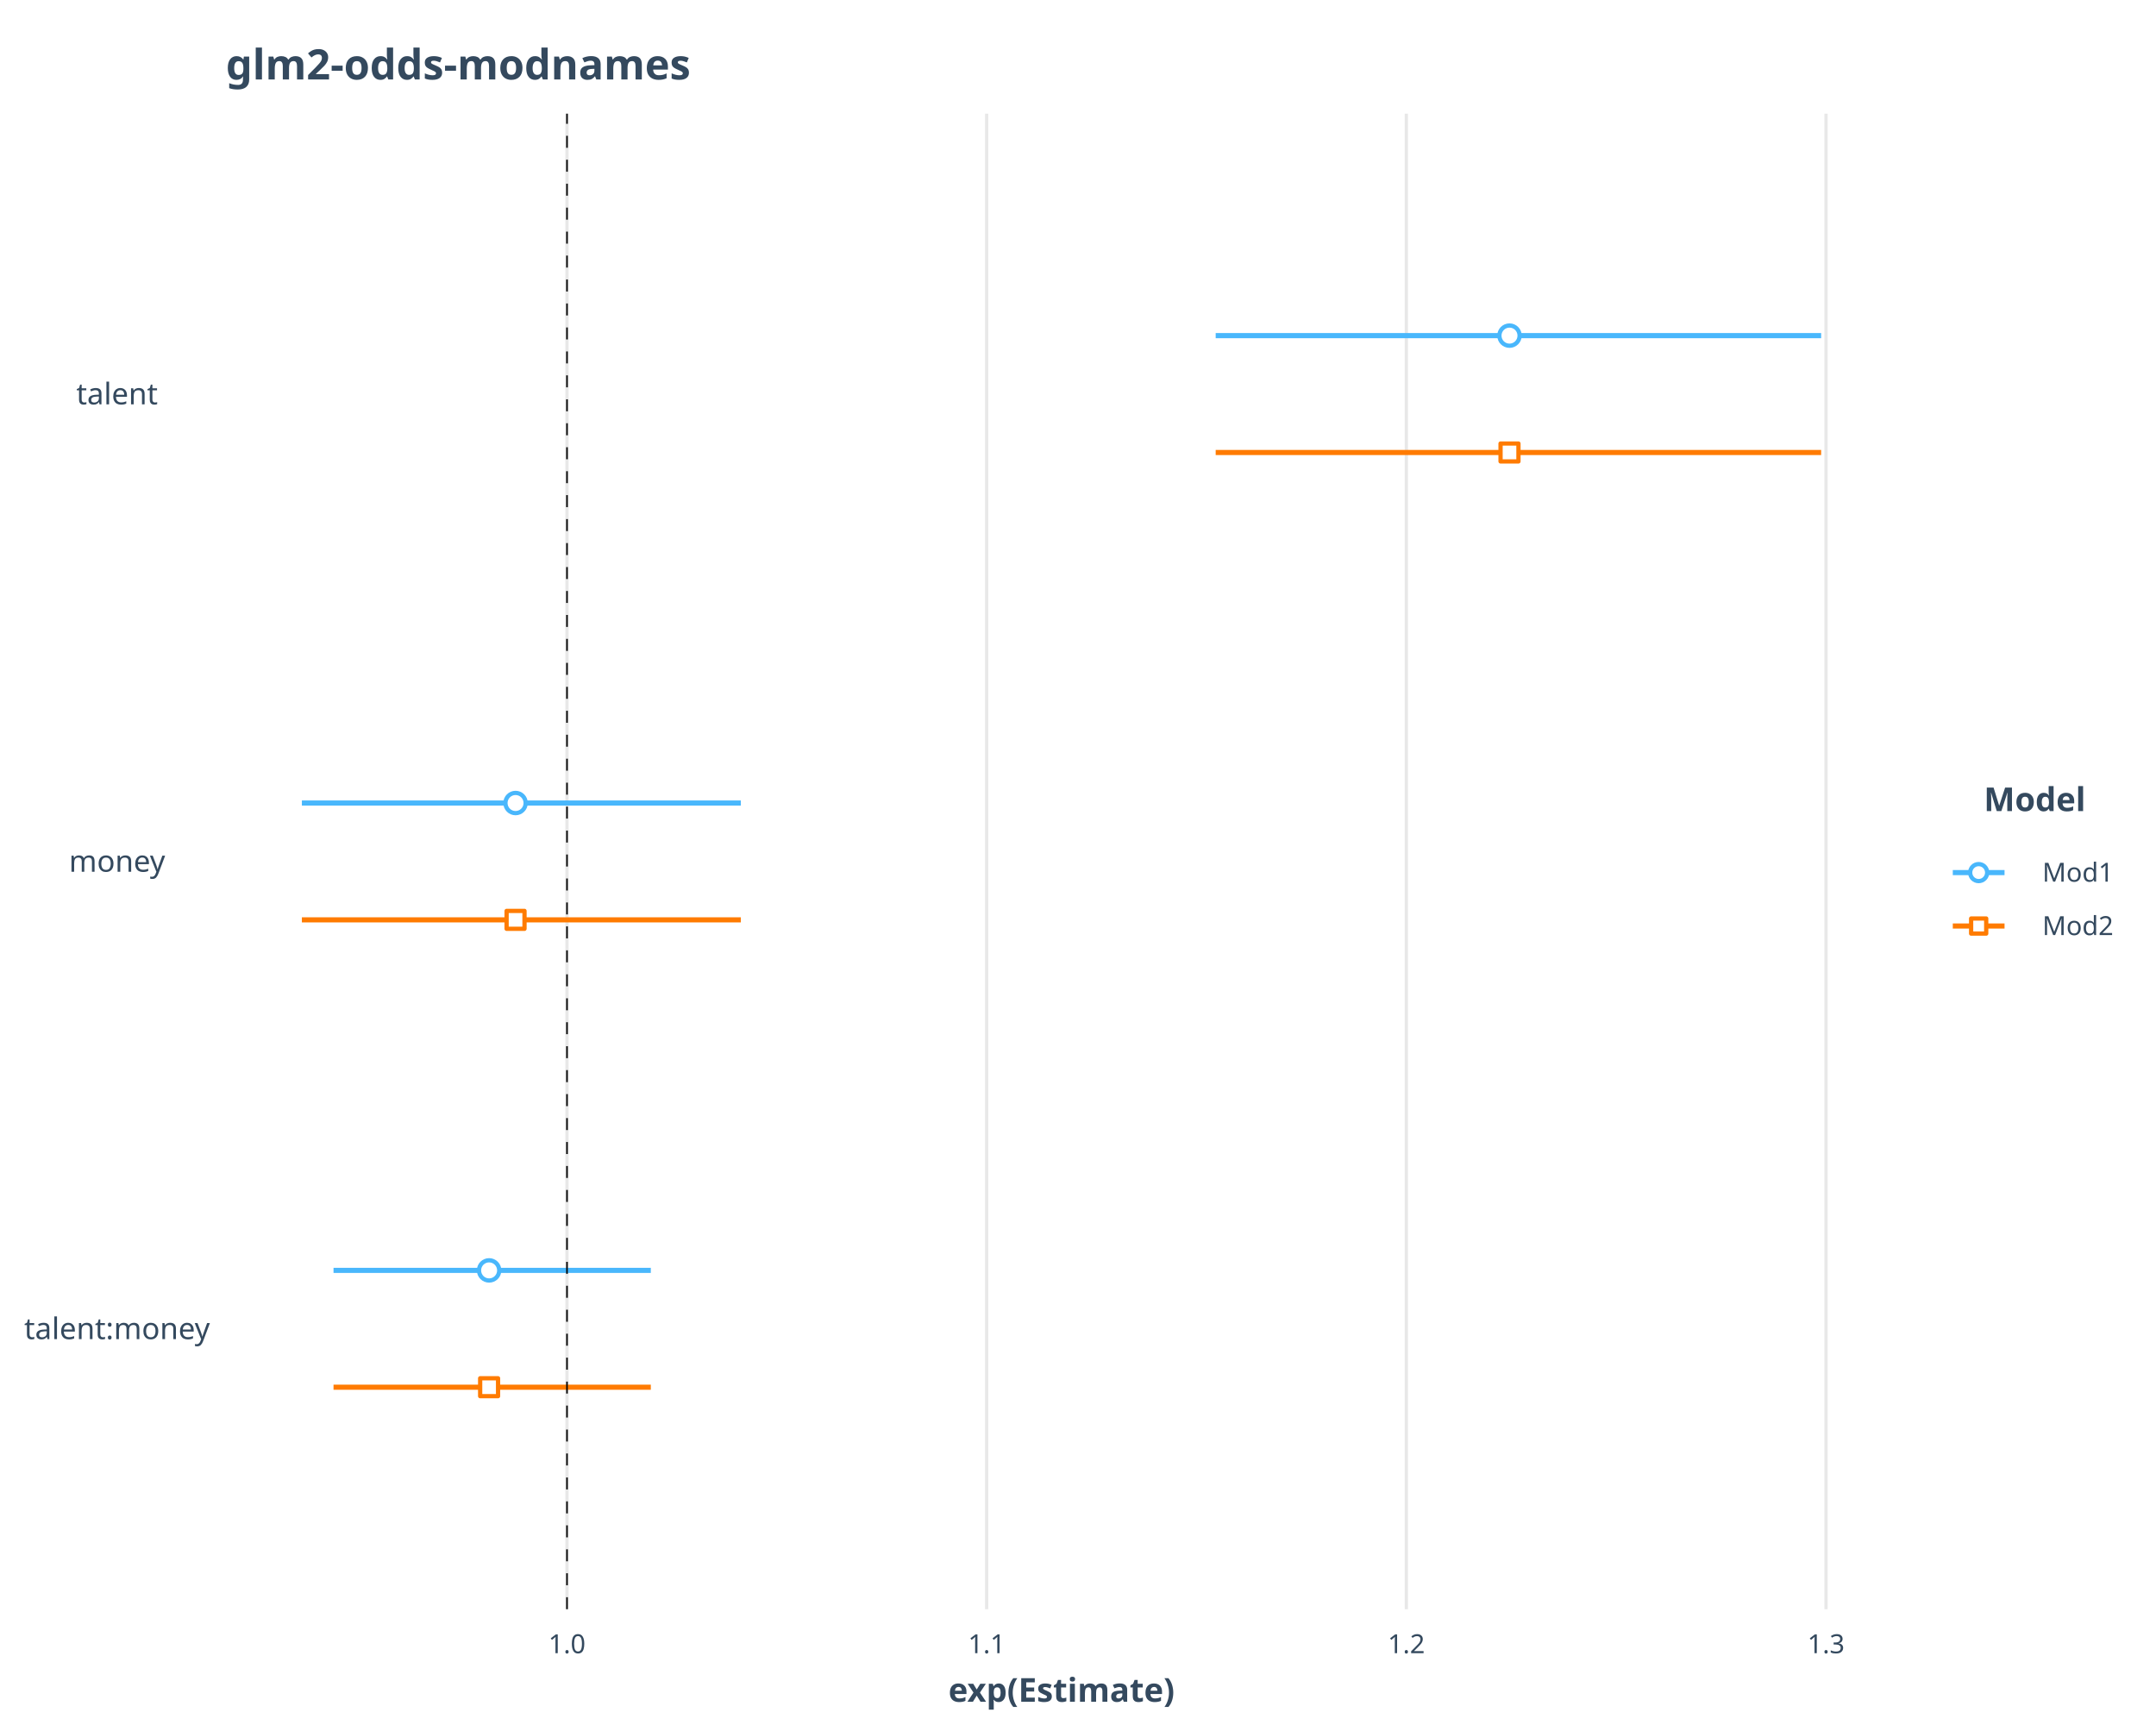
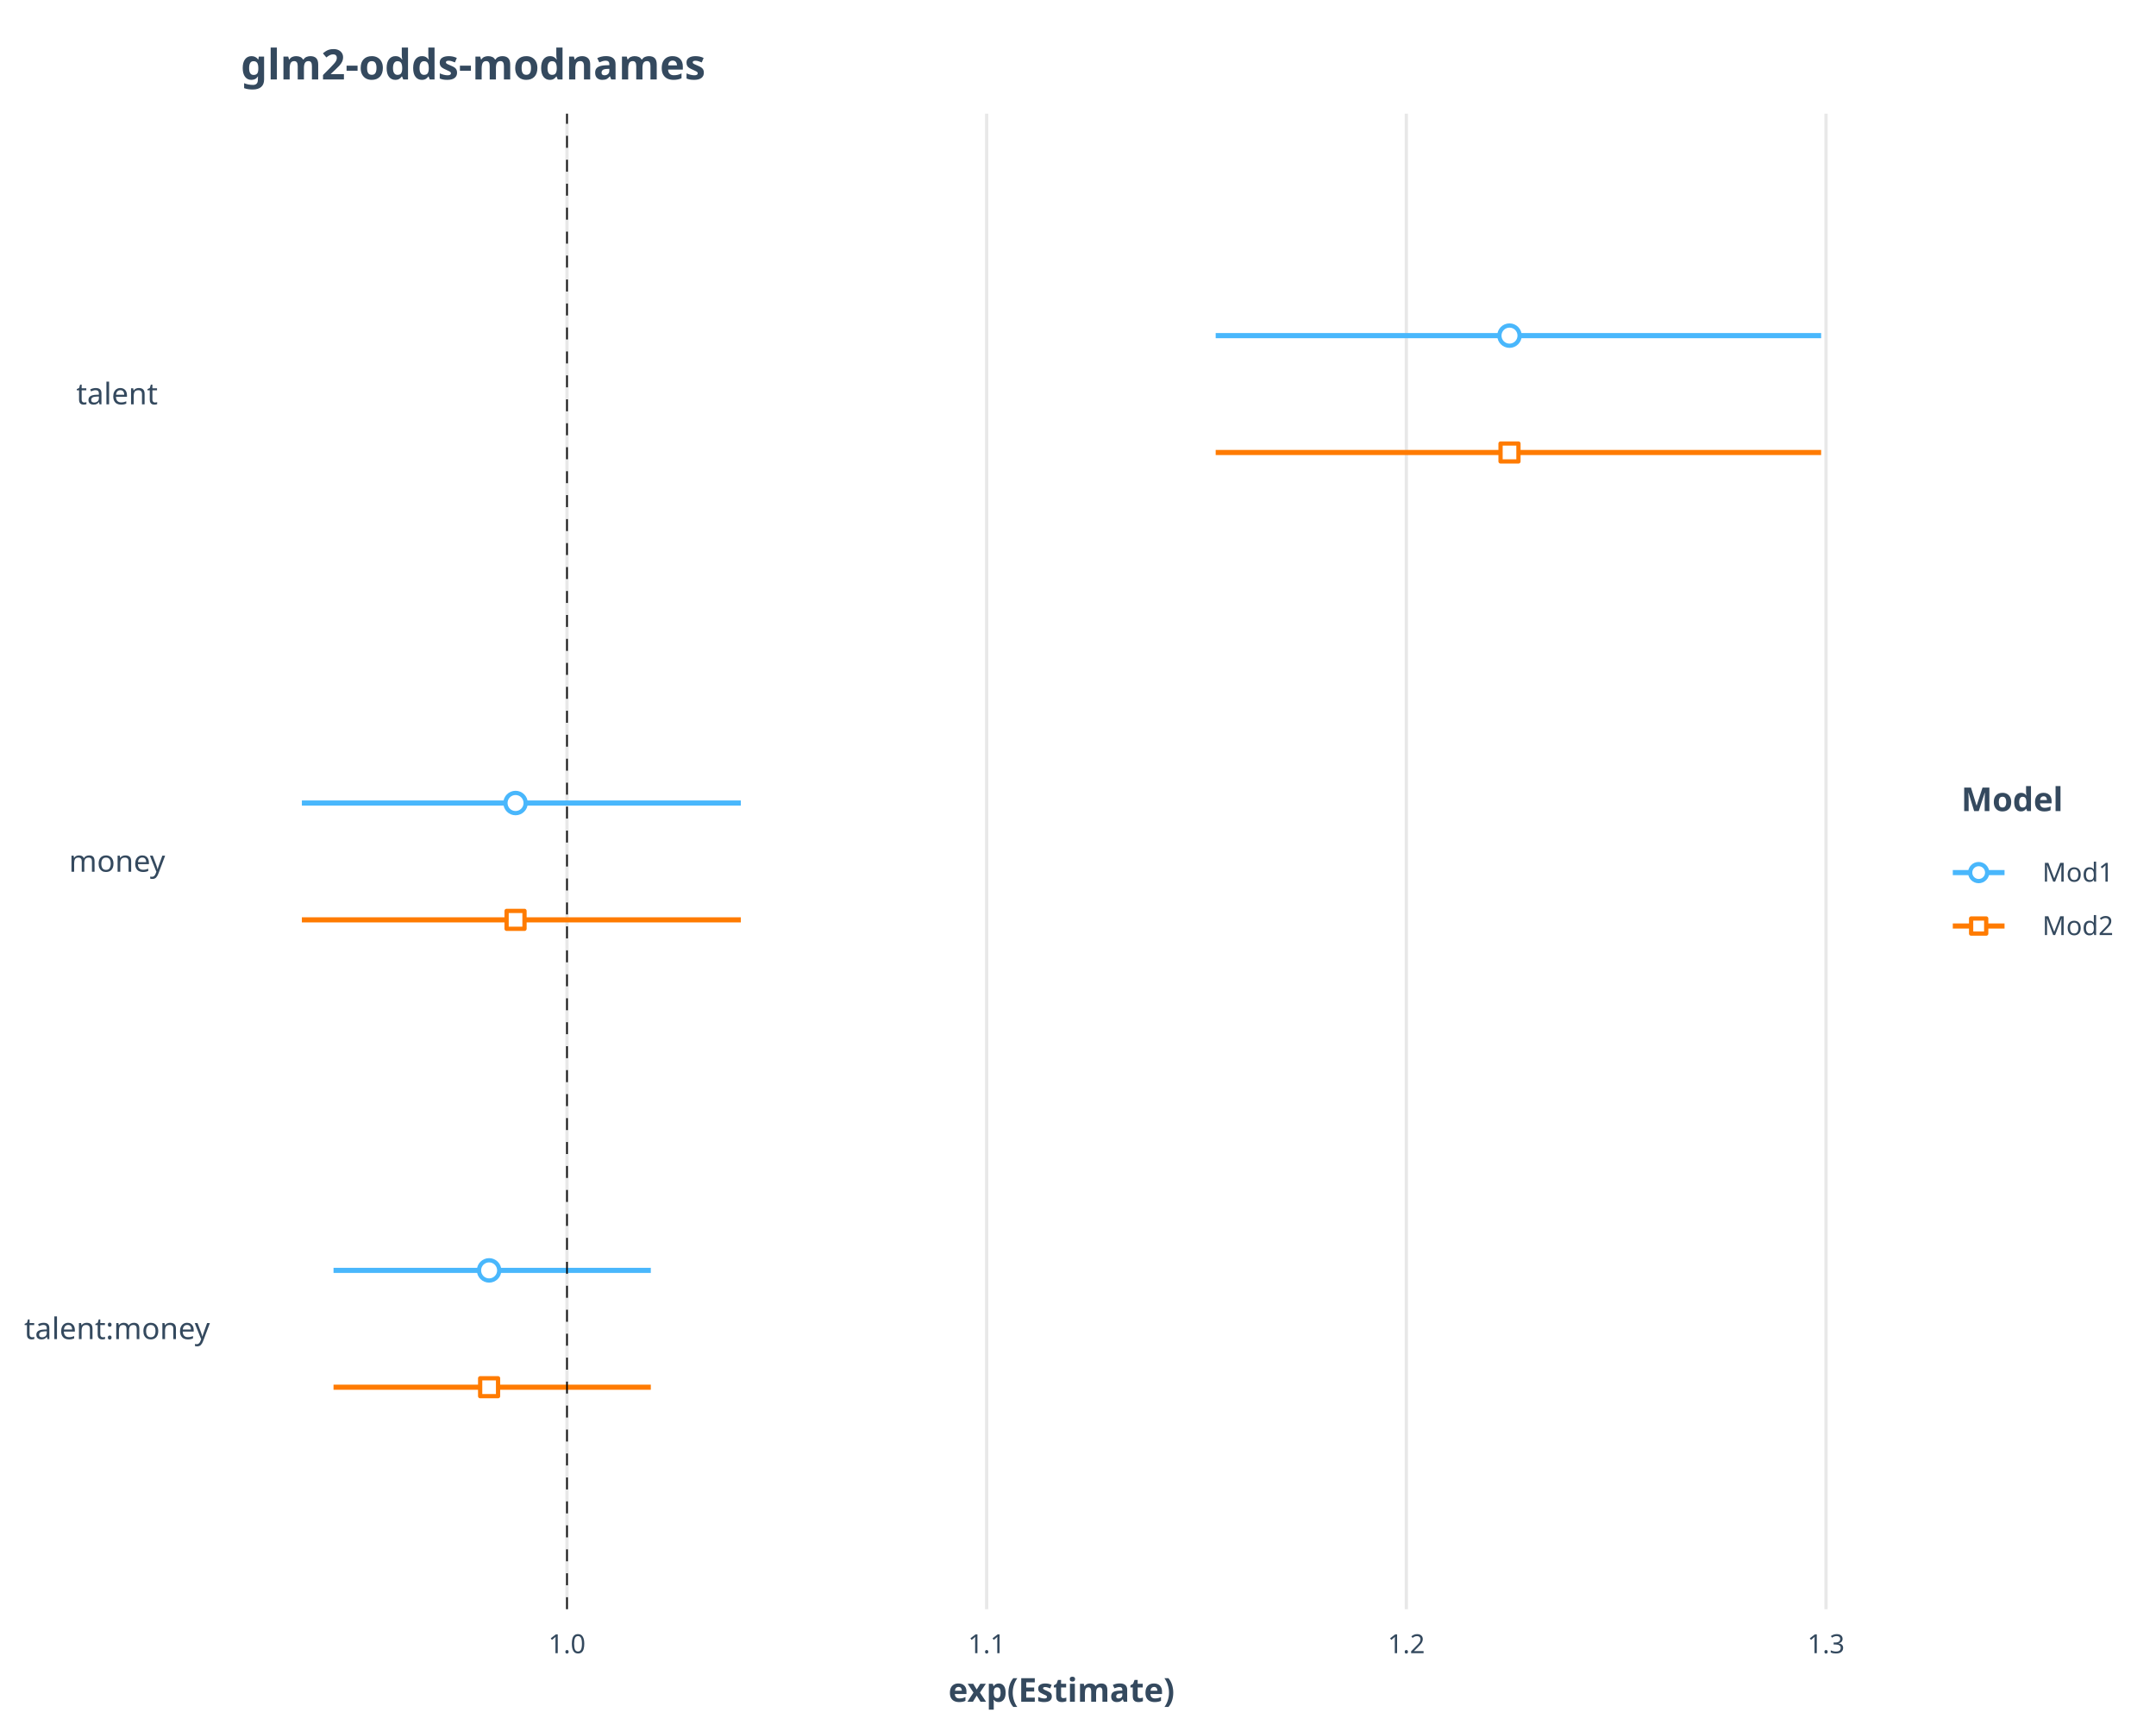
<svg xmlns="http://www.w3.org/2000/svg" class="svglite" data-engine-version="2.0" width="720.00pt" height="576.00pt" viewBox="0 0 720.00 576.00">
  <defs>
    <style type="text/css">
    .svglite line, .svglite polyline, .svglite polygon, .svglite path, .svglite rect, .svglite circle {
      fill: none;
      stroke: #000000;
      stroke-linecap: round;
      stroke-linejoin: round;
      stroke-miterlimit: 10.00;
    }
  </style>
  </defs>
  <rect width="100%" height="100%" style="stroke: none; fill: #FFFFFF;" />
  <defs>
    <clipPath id="cpMC4wMHw3MjAuMDB8MC4wMHw1NzYuMDA=">
      <rect x="0.00" y="0.00" width="720.00" height="576.00" />
    </clipPath>
  </defs>
  <g clip-path="url(#cpMC4wMHw3MjAuMDB8MC4wMHw1NzYuMDA=)">
    <rect x="0.00" y="0.00" width="720.00" height="576.00" style="stroke-width: 1.07; stroke: #FFFFFF; fill: #FFFFFF;" />
  </g>
  <defs>
    <clipPath id="cpNzUuNDV8NjMzLjU0fDM3Ljk1fDUzNy4zNA==">
      <rect x="75.45" y="37.95" width="558.10" height="499.40" />
    </clipPath>
  </defs>
  <g clip-path="url(#cpNzUuNDV8NjMzLjU0fDM3Ljk1fDUzNy4zNA==)">
    <rect x="75.45" y="37.95" width="558.10" height="499.40" style="stroke-width: 0.00; stroke: #FFFFFF; fill: #FFFFFF;" />
    <polyline points="189.35,537.34 189.35,37.95 " style="stroke-width: 1.07; stroke: #E8E8E8; stroke-linecap: butt;" />
    <polyline points="329.50,537.34 329.50,37.95 " style="stroke-width: 1.07; stroke: #E8E8E8; stroke-linecap: butt;" />
    <polyline points="469.65,537.34 469.65,37.95 " style="stroke-width: 1.07; stroke: #E8E8E8; stroke-linecap: butt;" />
    <polyline points="609.81,537.34 609.81,37.95 " style="stroke-width: 1.07; stroke: #E8E8E8; stroke-linecap: butt;" />
    <line x1="405.98" y1="112.07" x2="608.17" y2="112.07" style="stroke-width: 1.71; stroke: #49B7FC; stroke-linecap: butt;" />
    <line x1="100.81" y1="268.14" x2="247.40" y2="268.14" style="stroke-width: 1.71; stroke: #49B7FC; stroke-linecap: butt;" />
    <line x1="111.38" y1="424.20" x2="217.34" y2="424.20" style="stroke-width: 1.71; stroke: #49B7FC; stroke-linecap: butt;" />
    <line x1="405.98" y1="151.09" x2="608.17" y2="151.09" style="stroke-width: 1.71; stroke: #FF7B00; stroke-linecap: butt;" />
    <line x1="100.81" y1="307.15" x2="247.40" y2="307.15" style="stroke-width: 1.71; stroke: #FF7B00; stroke-linecap: butt;" />
    <line x1="111.38" y1="463.21" x2="217.34" y2="463.21" style="stroke-width: 1.71; stroke: #FF7B00; stroke-linecap: butt;" />
    <circle cx="504.10" cy="112.07" r="3.38" style="stroke-width: 1.42; stroke: #49B7FC; fill: #FFFFFF;" />
    <circle cx="172.17" cy="268.14" r="3.38" style="stroke-width: 1.42; stroke: #49B7FC; fill: #FFFFFF;" />
    <circle cx="163.34" cy="424.20" r="3.38" style="stroke-width: 1.42; stroke: #49B7FC; fill: #FFFFFF;" />
    <rect x="501.11" y="148.10" width="5.98" height="5.98" style="stroke-width: 1.42; stroke: #FF7B00; fill: #FFFFFF;" />
    <rect x="169.18" y="304.16" width="5.98" height="5.98" style="stroke-width: 1.42; stroke: #FF7B00; fill: #FFFFFF;" />
    <rect x="160.35" y="460.22" width="5.98" height="5.98" style="stroke-width: 1.42; stroke: #FF7B00; fill: #FFFFFF;" />
    <line x1="189.35" y1="537.34" x2="189.35" y2="37.95" style="stroke-width: 0.53; stroke-dasharray: 4.00,4.00; stroke-linecap: butt;" />
  </g>
  <g clip-path="url(#cpMC4wMHw3MjAuMDB8MC4wMHw1NzYuMDA=)">
    <text x="39.09" y="447.15" text-anchor="middle" style="font-size: 10.00px; fill: #34495E; font-family: sans;" textLength="57.26px" lengthAdjust="spacingAndGlyphs">talent:money</text>
    <text x="39.09" y="291.08" text-anchor="middle" style="font-size: 10.00px; fill: #34495E; font-family: sans;" textLength="30.02px" lengthAdjust="spacingAndGlyphs">money</text>
    <text x="39.09" y="135.02" text-anchor="middle" style="font-size: 10.00px; fill: #34495E; font-family: sans;" textLength="24.46px" lengthAdjust="spacingAndGlyphs">talent</text>
    <text x="189.35" y="552.03" text-anchor="middle" style="font-size: 8.80px; fill: #34495E; font-family: sans;" textLength="12.23px" lengthAdjust="spacingAndGlyphs">1.0</text>
    <text x="329.50" y="552.03" text-anchor="middle" style="font-size: 8.80px; fill: #34495E; font-family: sans;" textLength="12.23px" lengthAdjust="spacingAndGlyphs">1.1</text>
    <text x="469.65" y="552.03" text-anchor="middle" style="font-size: 8.80px; fill: #34495E; font-family: sans;" textLength="12.23px" lengthAdjust="spacingAndGlyphs">1.2</text>
    <text x="609.81" y="552.03" text-anchor="middle" style="font-size: 8.80px; fill: #34495E; font-family: sans;" textLength="12.23px" lengthAdjust="spacingAndGlyphs">1.3</text>
    <text x="354.49" y="568.24" text-anchor="middle" style="font-size: 11.00px; font-weight: bold; fill: #34495E; font-family: sans;" textLength="67.87px" lengthAdjust="spacingAndGlyphs">exp(Estimate)</text>
-     <text x="679.51" y="270.84" text-anchor="middle" style="font-size: 11.00px; font-weight: bold; fill: #34495E; font-family: sans;" textLength="29.96px" lengthAdjust="spacingAndGlyphs">Model</text>
-     <rect x="649.98" y="282.45" width="21.60" height="17.85" style="stroke-width: 1.07; stroke: #FFFFFF; fill: #FFFFFF;" />
+     <text x="654.96" y="270.84" style="font-size: 11.00px; font-weight: bold; fill: #34495E; font-family: sans;" textLength="29.96px" lengthAdjust="spacingAndGlyphs">Model</text>
+     <rect x="649.98" y="282.45" width="21.60" height="17.85" style="stroke-width: 0.00; stroke: #FFFFFF; fill: #FFFFFF;" />
    <line x1="652.14" y1="291.37" x2="669.42" y2="291.37" style="stroke-width: 1.71; stroke: #49B7FC; stroke-linecap: butt;" />
    <circle cx="660.78" cy="291.37" r="2.84" style="stroke-width: 1.42; stroke: #49B7FC; fill: #FFFFFF;" />
-     <rect x="649.98" y="300.29" width="21.60" height="17.85" style="stroke-width: 1.07; stroke: #FFFFFF; fill: #FFFFFF;" />
+     <rect x="649.98" y="300.29" width="21.60" height="17.85" style="stroke-width: 0.00; stroke: #FFFFFF; fill: #FFFFFF;" />
    <line x1="652.14" y1="309.21" x2="669.42" y2="309.21" style="stroke-width: 1.71; stroke: #FF7B00; stroke-linecap: butt;" />
    <rect x="658.26" y="306.70" width="5.04" height="5.04" style="stroke-width: 1.42; stroke: #FF7B00; fill: #FFFFFF;" />
    <text x="682.04" y="294.40" style="font-size: 8.80px; fill: #34495E; font-family: sans;" textLength="22.02px" lengthAdjust="spacingAndGlyphs">Mod1</text>
    <text x="682.04" y="312.24" style="font-size: 8.80px; fill: #34495E; font-family: sans;" textLength="22.02px" lengthAdjust="spacingAndGlyphs">Mod2</text>
-     <text x="75.45" y="26.53" style="font-size: 14.00px; font-weight: bold; fill: #34495E; font-family: sans;" textLength="139.31px" lengthAdjust="spacingAndGlyphs">glm2-odds-modnames</text>
+     <text x="80.43" y="26.53" style="font-size: 14.00px; font-weight: bold; fill: #34495E; font-family: sans;" textLength="139.31px" lengthAdjust="spacingAndGlyphs">glm2-odds-modnames</text>
  </g>
</svg>
